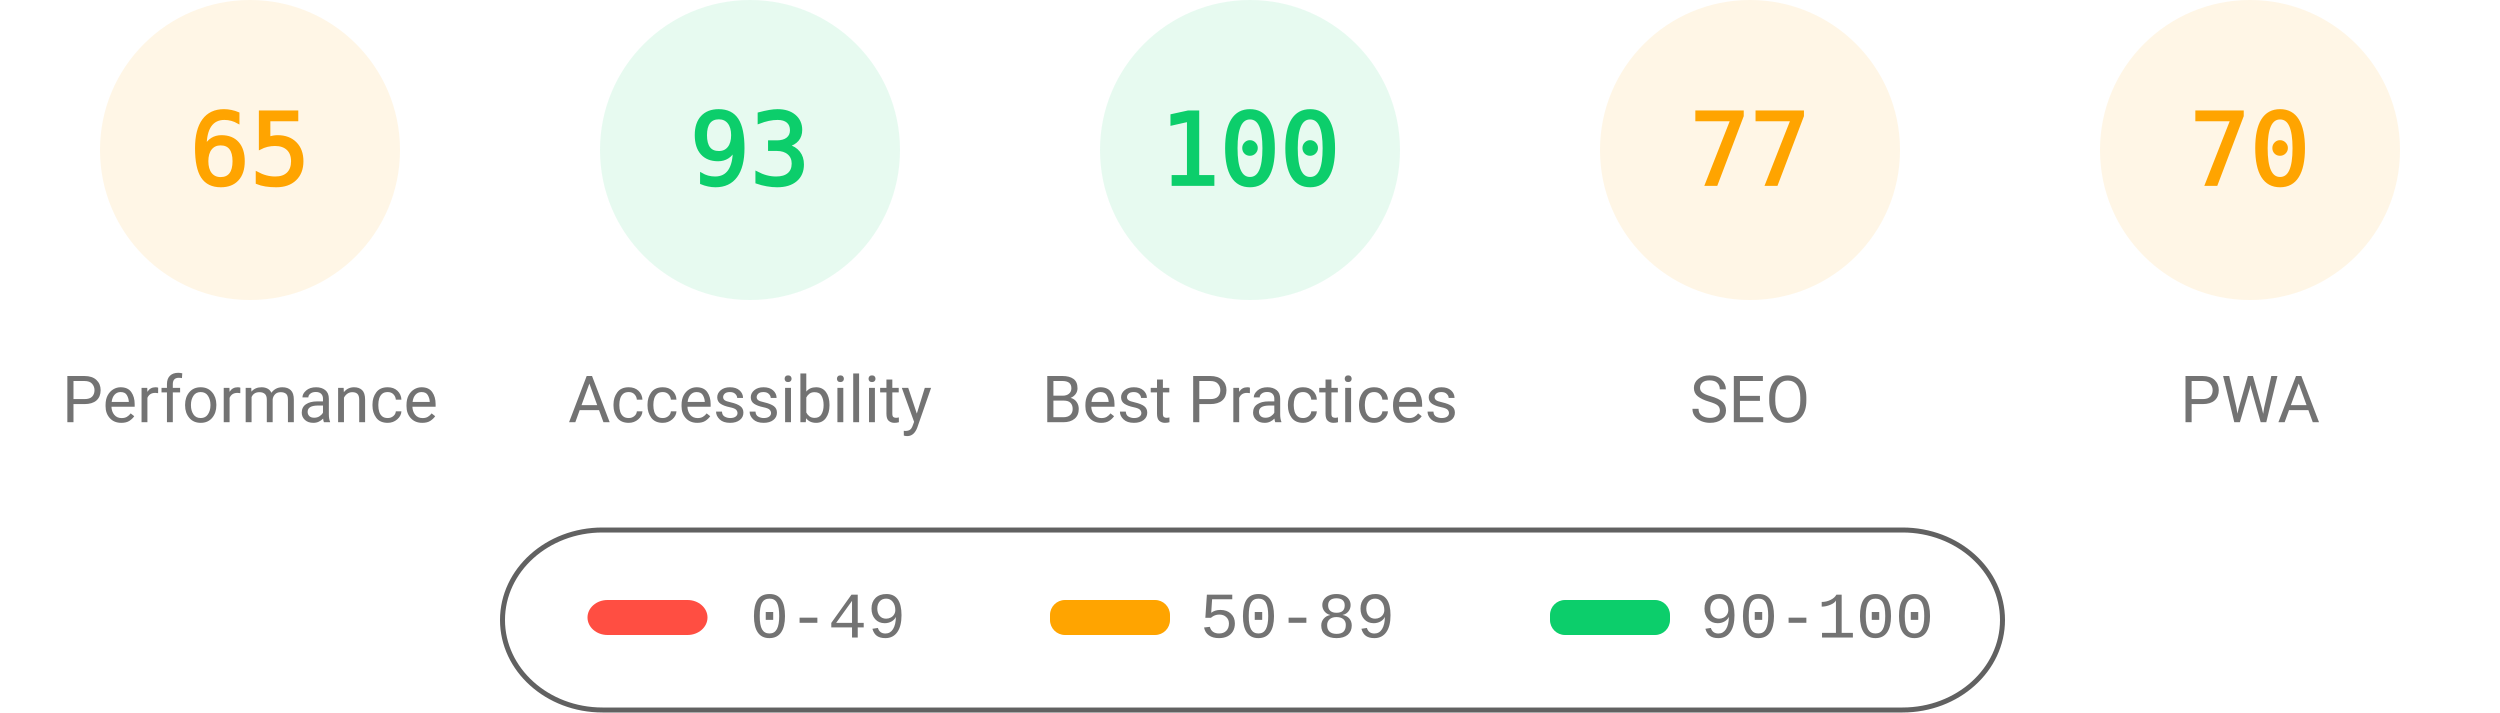
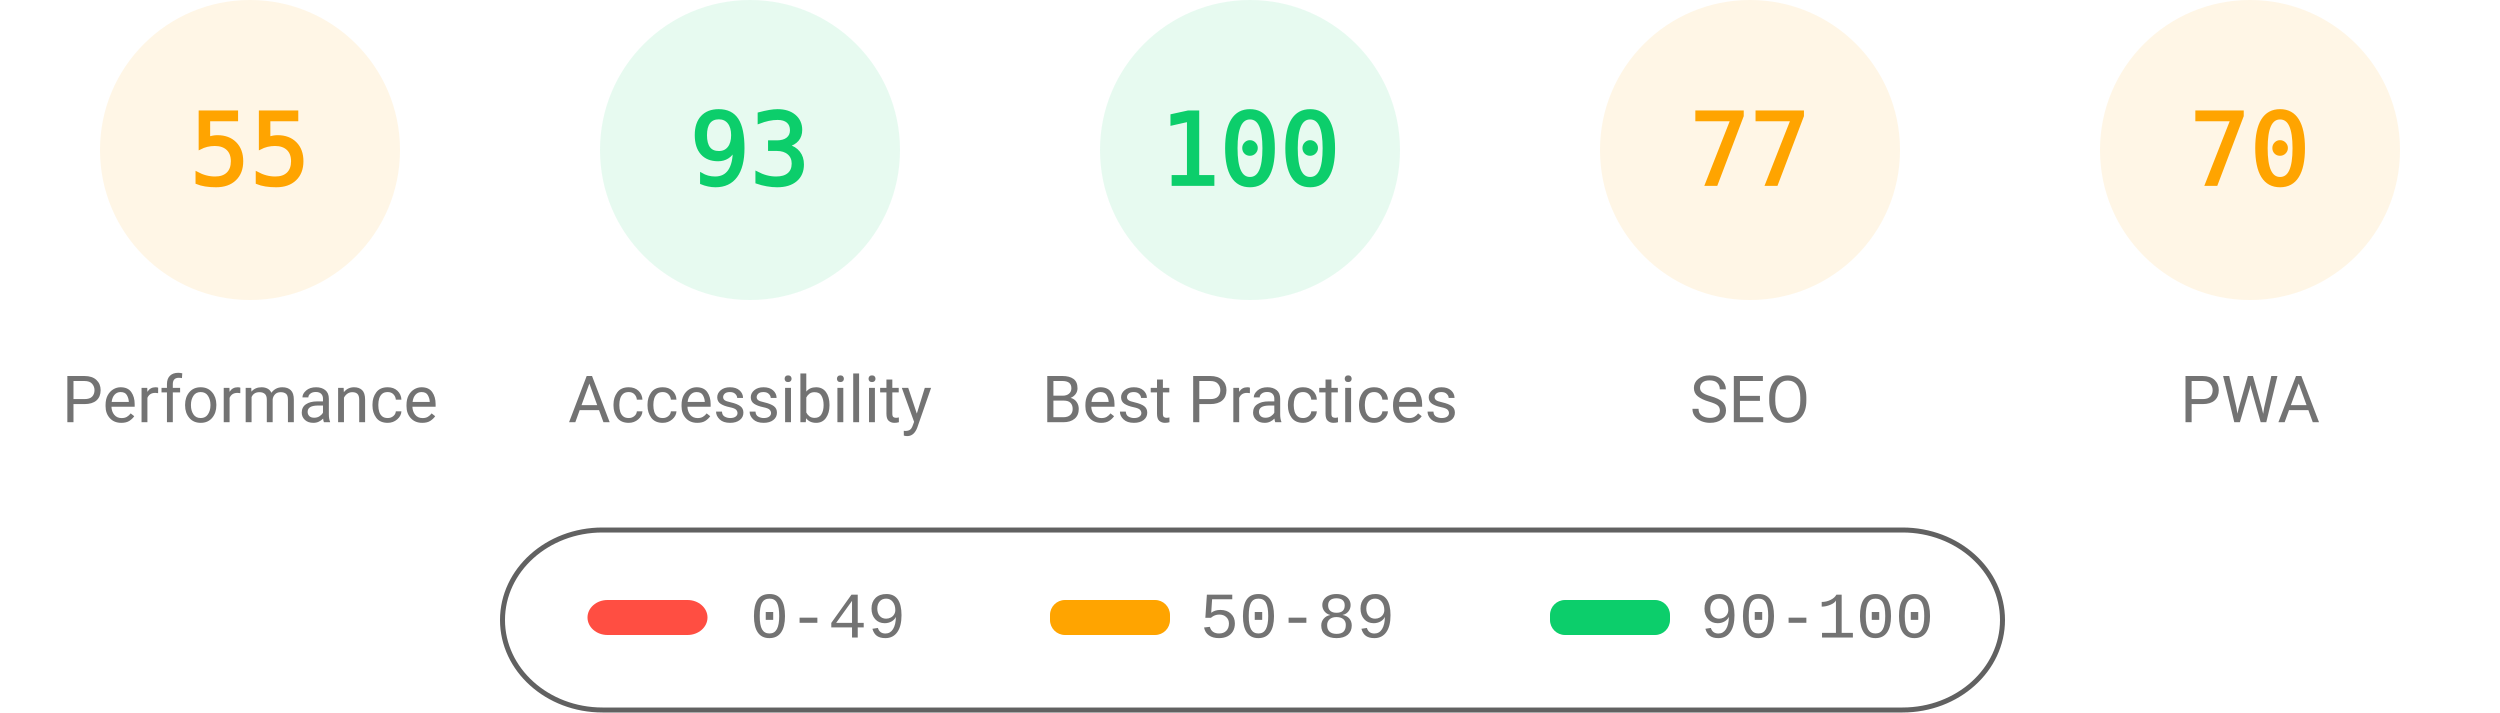
<svg xmlns="http://www.w3.org/2000/svg" fill="none" width="1000" height="285">
  <style>.gauge-base{opacity:.1}.gauge-arc{fill:none;animation-delay:250ms;stroke-linecap:round;transform:rotate(-90deg);transform-origin:100px 60px;animation:load-gauge 1s ease forwards}.guage-text{font-size:40px;font-family:monospace;text-align:center}.guage-red{color:#ff4e42;fill:#ff4e42;stroke:#ff4e42}.guage-orange{color:#ffa400;fill:#ffa400;stroke:#ffa400}.guage-green{color:#0cce6b;fill:#0cce6b;stroke:#0cce6b}.guage-undefined{color:#5c5c5c;fill:#5c5c5c;stroke:#5c5c5c}.guage-title{color:#737373;fill:#737373;stroke:none;font-size:26px;line-height:26px;font-family:Roboto,Halvetica,Arial,sans-serif}@keyframes load-gauge{from{stroke-dasharray:0 352.858}}</style>
  <svg class="guage-div guage-perf guage-orange" viewBox="0 0 200 200" width="200" height="200">
    <circle class="gauge-base" r="56" cx="100" cy="60" stroke-width="8" />
-     <circle class="gauge-arc guage-arc-1" r="56" cx="100" cy="60" stroke-width="8" style="stroke-dasharray:228.708,351.858" />
-     <text class="guage-text" x="100" y="60" alignment-baseline="central" dominant-baseline="central" text-anchor="middle">65</text>
+     <circle class="gauge-arc guage-arc-1" r="56" cx="100" cy="60" stroke-width="8" style="stroke-dasharray:193.522,351.858" />
+     <text class="guage-text" x="100" y="60" alignment-baseline="central" dominant-baseline="central" text-anchor="middle">55</text>
    <text class="guage-title" x="100" y="160" alignment-baseline="central" dominant-baseline="central" text-anchor="middle">Performance</text>
  </svg>
  <svg class="guage-div guage-acc guage-green" viewBox="0 0 200 200" width="200" height="200" x="200">
    <circle class="gauge-base" r="56" cx="100" cy="60" stroke-width="8" />
    <circle class="gauge-arc guage-arc-2" r="56" cx="100" cy="60" stroke-width="8" style="stroke-dasharray:327.228,351.858" />
    <text class="guage-text" x="100" y="60" alignment-baseline="central" dominant-baseline="central" text-anchor="middle">93</text>
    <text class="guage-title" x="100" y="160" alignment-baseline="central" dominant-baseline="central" text-anchor="middle">Accessibility</text>
  </svg>
  <svg class="guage-div guage-best guage-green" viewBox="0 0 200 200" width="200" height="200" x="400">
    <circle class="gauge-base" r="56" cx="100" cy="60" stroke-width="8" />
    <circle class="gauge-arc guage-arc-3" r="56" cx="100" cy="60" stroke-width="8" style="stroke-dasharray:351.858,351.858" />
    <text class="guage-text" x="100" y="60" alignment-baseline="central" dominant-baseline="central" text-anchor="middle">100</text>
    <text class="guage-title" x="100" y="160" alignment-baseline="central" dominant-baseline="central" text-anchor="middle">Best Practices</text>
  </svg>
  <svg class="guage-div guage-seo guage-orange" viewBox="0 0 200 200" width="200" height="200" x="600">
    <circle class="gauge-base" r="56" cx="100" cy="60" stroke-width="8" />
    <circle class="gauge-arc guage-arc-4" r="56" cx="100" cy="60" stroke-width="8" style="stroke-dasharray:270.931,351.858" />
    <text class="guage-text" x="100" y="60" alignment-baseline="central" dominant-baseline="central" text-anchor="middle">77</text>
    <text class="guage-title" x="100" y="160" alignment-baseline="central" dominant-baseline="central" text-anchor="middle">SEO</text>
  </svg>
  <svg class="guage-div guage-pwa guage-orange" viewBox="0 0 200 200" width="200" height="200" x="800">
    <circle class="gauge-base" r="56" cx="100" cy="60" stroke-width="8" />
    <circle class="gauge-arc guage-arc-4" r="56" cx="100" cy="60" stroke-width="8" style="stroke-dasharray:246.301,351.858" />
    <text class="guage-text" x="100" y="60" alignment-baseline="central" dominant-baseline="central" text-anchor="middle">70</text>
    <text class="guage-title" x="100" y="160" alignment-baseline="central" dominant-baseline="central" text-anchor="middle">PWA</text>
  </svg>
  <svg width="604" height="76" x="200" y="210">
    <path fill="none" id="canvas_background" d="M-1-1h604v80H-1z" />
    <rect fill-opacity="0" stroke="#616161" stroke-width="2" rx="40" id="svg_2" height="72" width="600" y="2" x="1" fill="#000" />
    <rect stroke="#000" rx="8" id="svg_3" height="14" width="48" y="30" x="35" stroke-opacity="null" stroke-width="0" fill="#ff4e42" />
    <rect stroke="#000" rx="6" id="svg_4" height="14" width="48" y="30" x="220" stroke-opacity="null" stroke-width="0" fill="#ffa400" />
    <rect stroke="#000" rx="6" id="svg_5" height="14" width="48" y="30" x="420" stroke-opacity="null" stroke-width="0" fill="#0cce6b" />
    <text xml:space="preserve" text-anchor="start" font-family="'Courier New', Courier, monospace" font-size="26" id="svg_6" y="45" x="100" stroke-opacity="null" stroke-width="0" stroke="#000" fill="#737373">0-49</text>
    <text xml:space="preserve" text-anchor="start" font-family="'Courier New', Courier, monospace" font-size="26" id="svg_7" y="45" x="280" stroke-opacity="null" stroke-width="0" stroke="#000" fill="#737373">50-89</text>
    <text xml:space="preserve" text-anchor="start" font-family="'Courier New', Courier, monospace" font-size="26" id="svg_8" y="45" x="480" stroke-opacity="null" stroke-width="0" stroke="#000" fill="#737373">90-100</text>
  </svg>
</svg>
